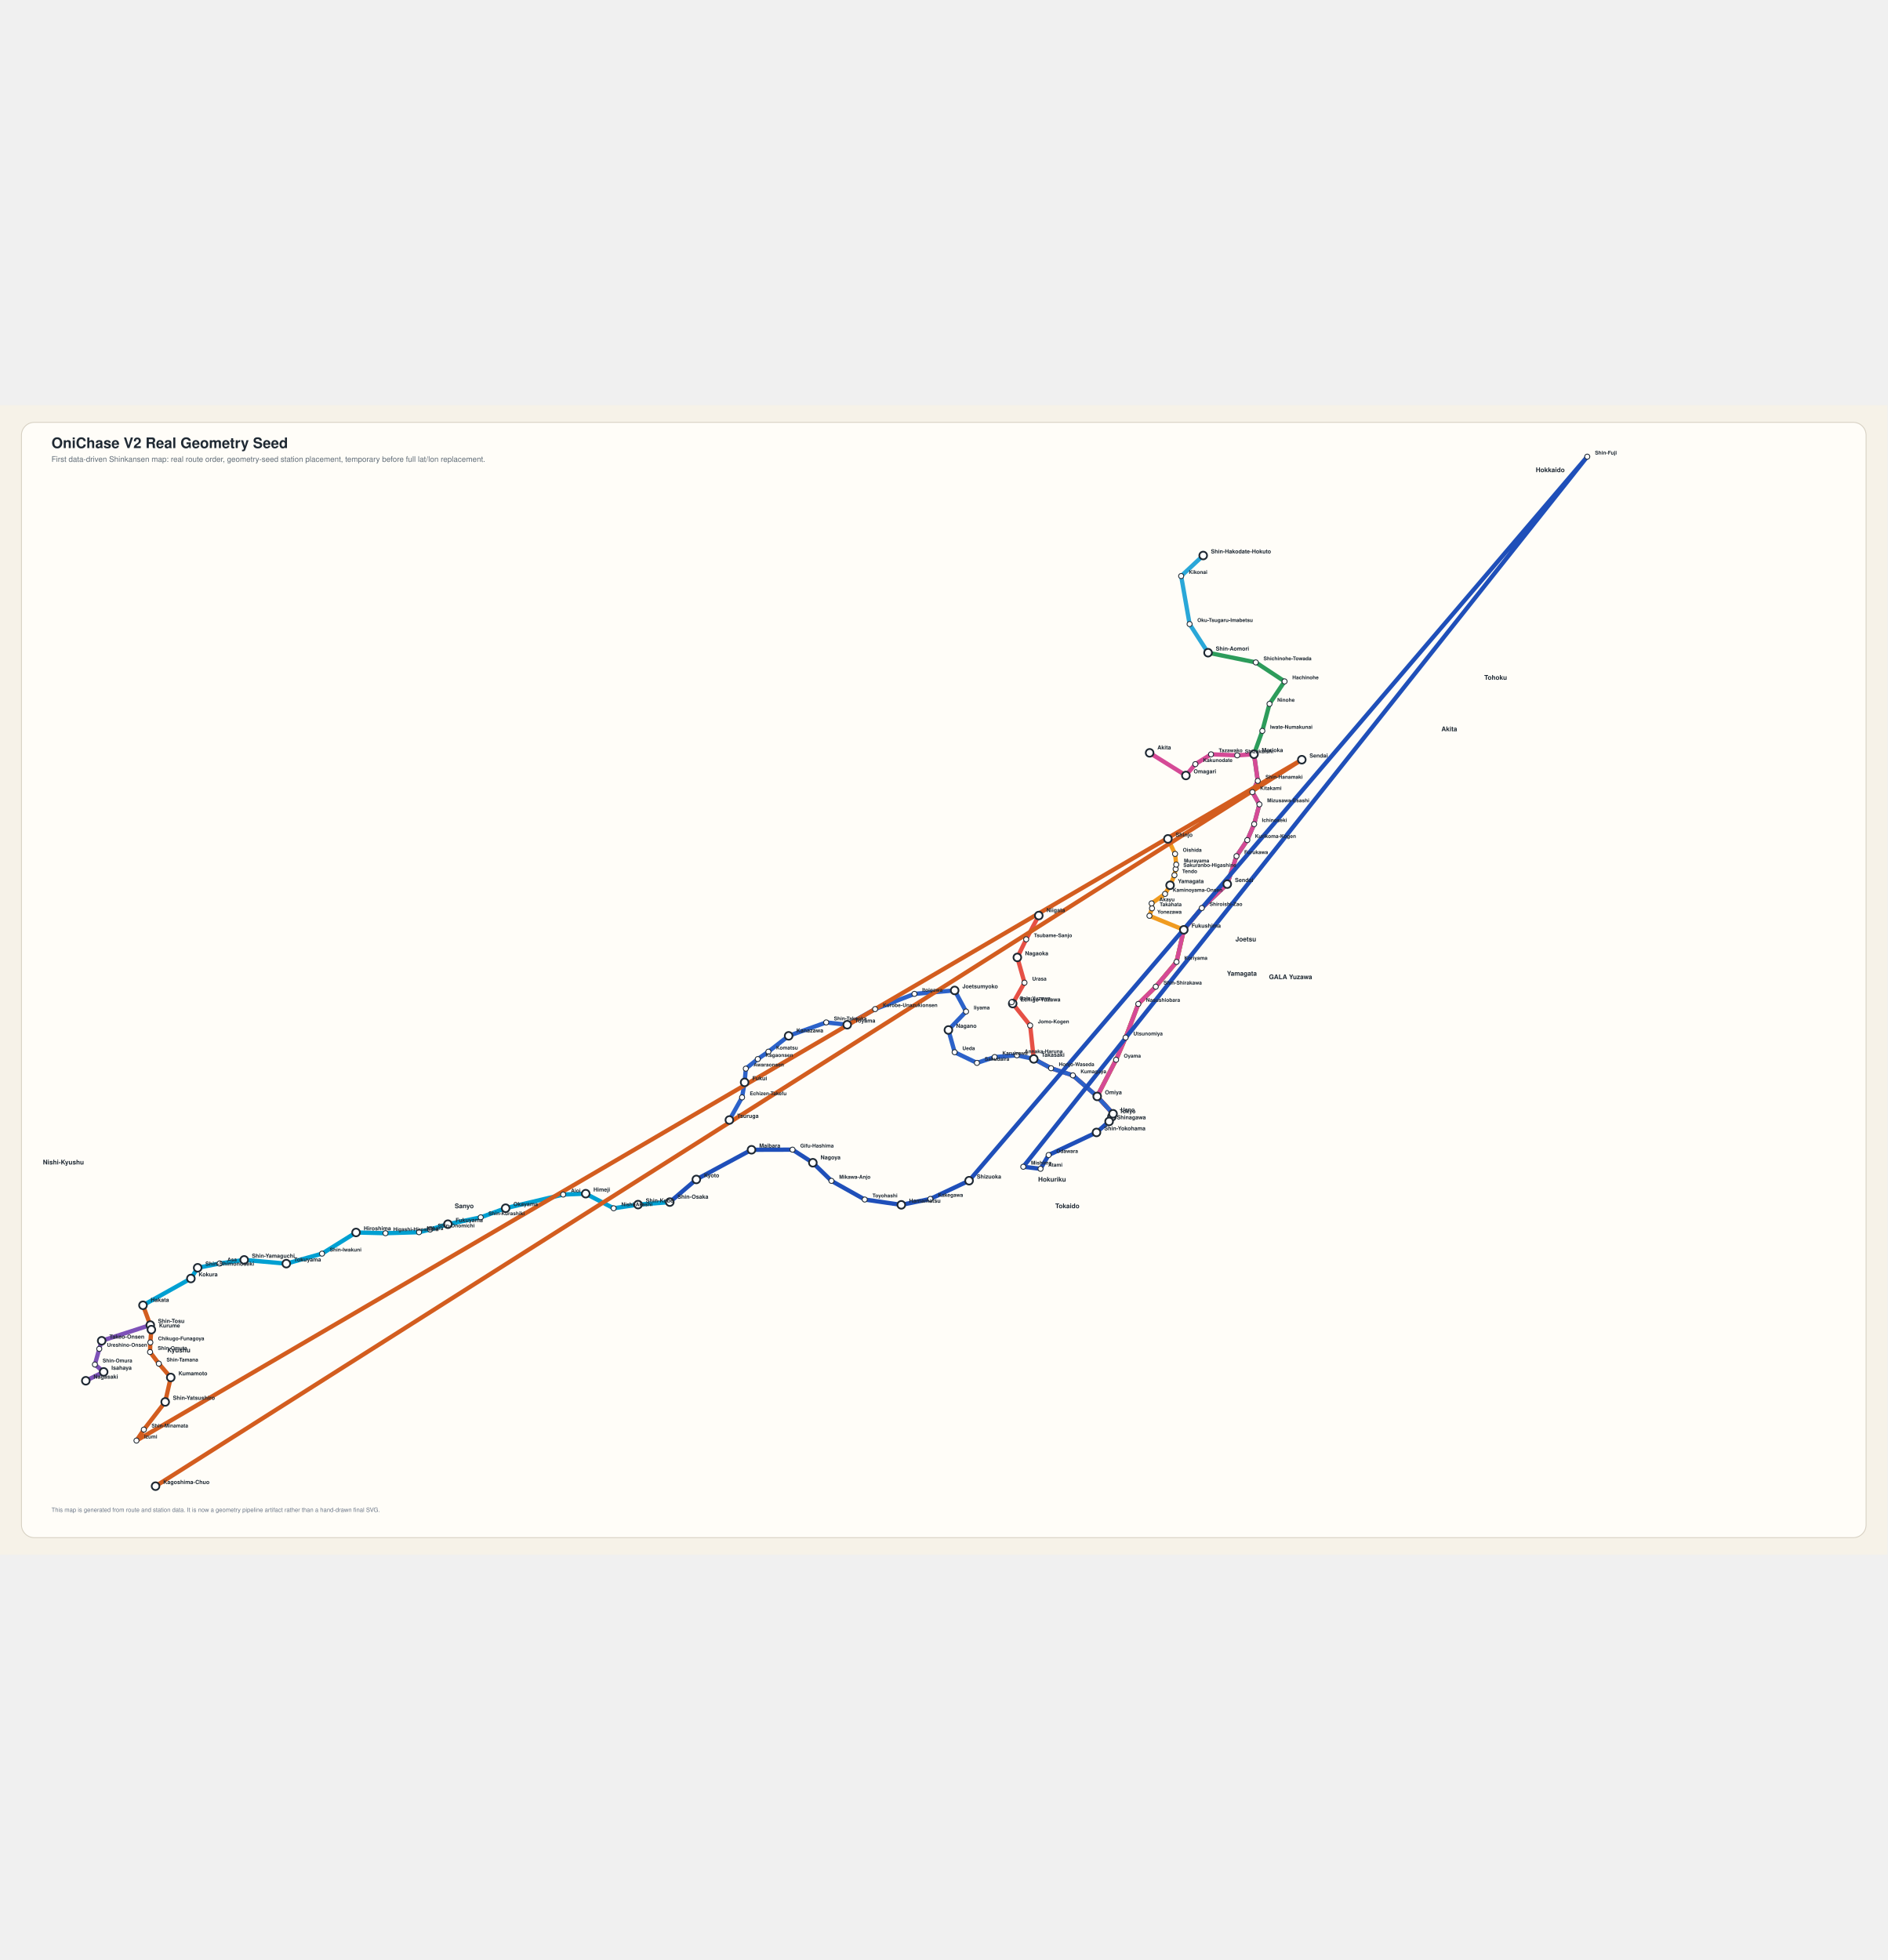
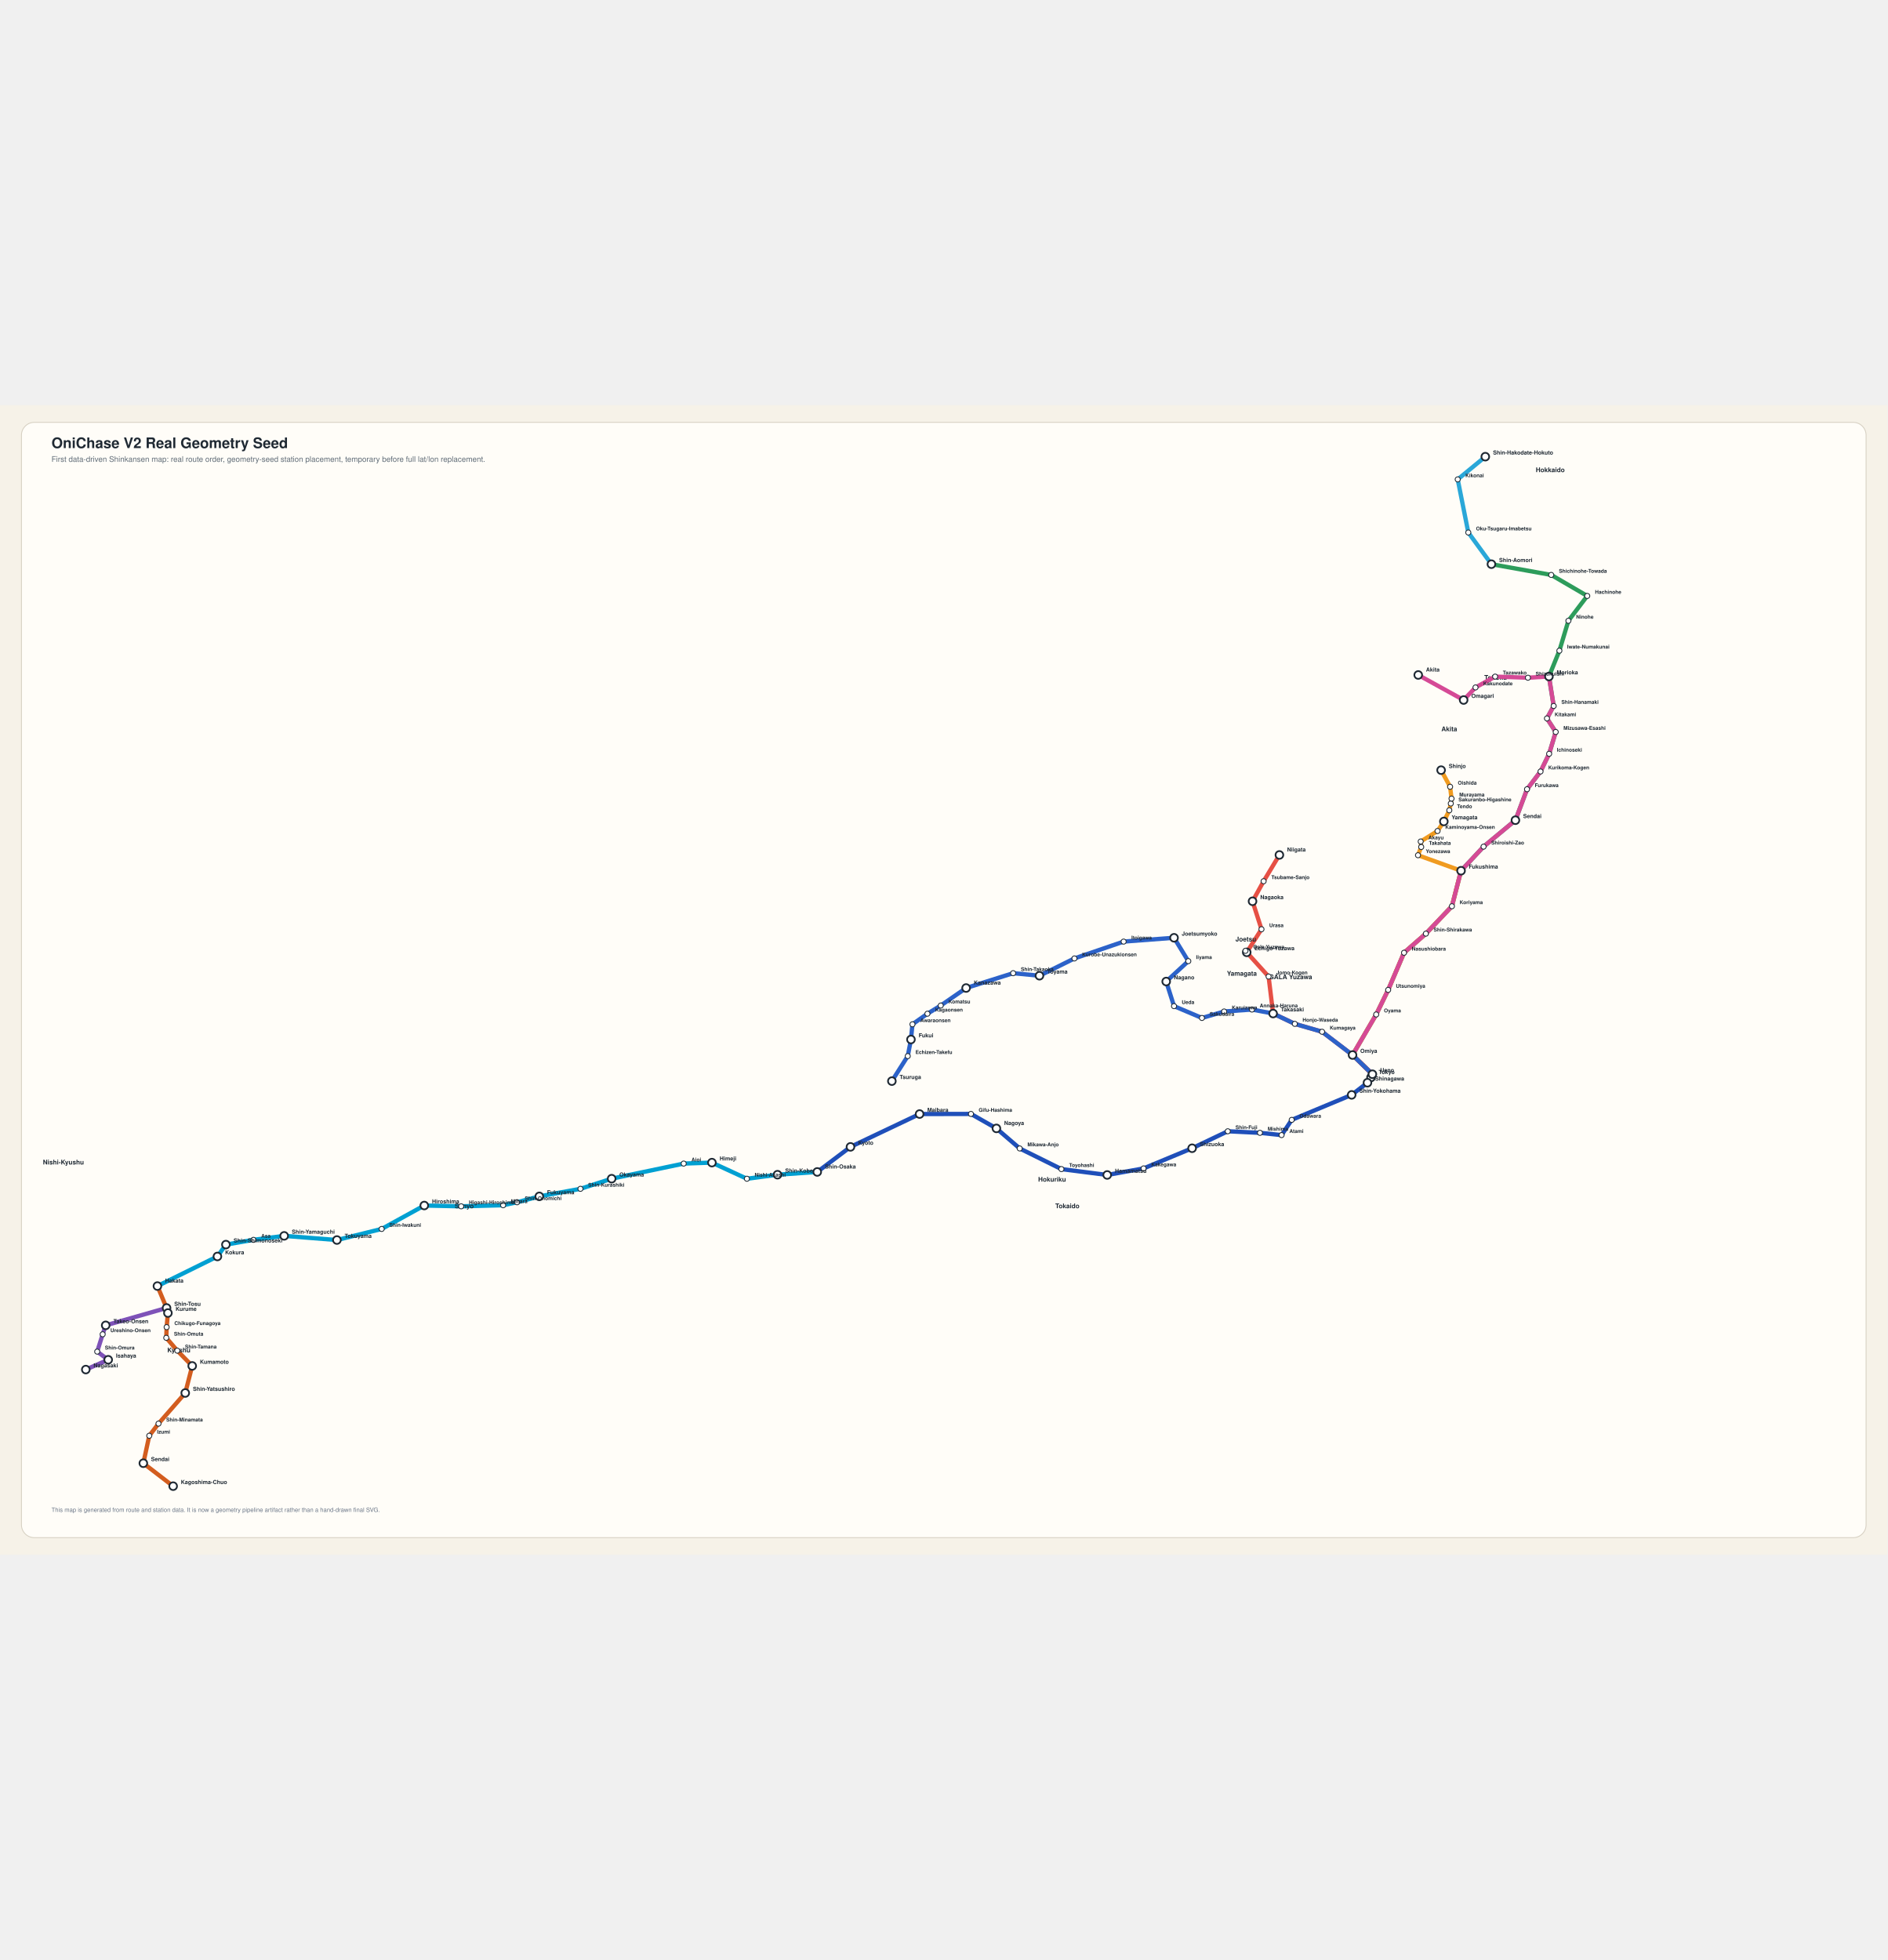
<svg xmlns="http://www.w3.org/2000/svg" width="2600" height="2700" viewBox="-1700 -120 4400 2680" role="img" aria-labelledby="title desc">
  <defs>
    <style>
.bg { fill: #f6f2e8; }
.panel { fill: #fffdf8; stroke: #d6d0c2; stroke-width: 2; }
.title { font: 700 34px Helvetica, Arial, sans-serif; fill: #1f2933; }
.subtitle { font: 500 18px Helvetica, Arial, sans-serif; fill: #5f6b76; }
.note { font: 500 14px Helvetica, Arial, sans-serif; fill: #697586; }
.route { fill: none; stroke-width: 10; stroke-linecap: round; stroke-linejoin: round; }
.station { fill: #ffffff; stroke: #1f2933; stroke-width: 2; }
.hub { fill: #ffffff; stroke: #1f2933; stroke-width: 4; }
.station-label { font: 600 12px Helvetica, Arial, sans-serif; fill: #1f2933; }
.hub-label { font: 700 13px Helvetica, Arial, sans-serif; fill: #1f2933; }
.line-label { font: 700 15px Helvetica, Arial, sans-serif; fill: #1f2933; }
</style>
  </defs>
  <rect class="bg" x="-1700" y="-120" width="4400" height="2680" />
  <rect class="panel" x="-1650" y="-80" width="4300" height="2600" rx="30" />
  <text class="title" x="-1580" y="-20">OniChase V2 Real Geometry Seed</text>
  <text class="subtitle" x="-1580" y="12">First data-driven Shinkansen map: real route order, geometry-seed station placement, temporary before full lat/lon replacement.</text>
  <text class="note" x="-1580" y="2460">This map is generated from route and station data. It is now a geometry pipeline artifact rather than a hand-drawn final SVG.</text>
-   <polyline class="route" stroke="#2d9c5b" points="891.96,1538.68 894.6,1531.87 857.63,1491.38 901.66,1405.98 923.93,1354.16 953.49,1275.82 994.16,1235.6 1042.59,1177.82 1059.59,1103.0 1101.5,1052.26 1160.81,996.51 1182.41,931.26 1207.53,893.85 1223.57,856.57 1235.79,810.58 1219.47,782.02 1231.99,755.82 1223.19,693.66 1242.61,639.3 1259.35,576.28 1294.46,523.9 1227.4,479.61 1116.09,456.99" />
+   <polyline class="route" stroke="#2d9c5b" points="1495.88,1447.21 1499.19,1439.68 1452.88,1394.88 1508.03,1300.41 1535.92,1243.09 1572.94,1156.43 1623.88,1111.93 1684.54,1048.02 1705.83,965.26 1758.32,909.12 1832.61,847.46 1859.66,775.27 1891.12,733.9 1911.21,692.65 1926.51,641.77 1906.08,610.18 1921.76,581.2 1910.73,512.44 1935.06,452.31 1956.02,382.6 2000.0,324.65 1916.01,275.66 1776.6,250.63" />
  <text class="line-label" x="1760" y="520">Tohoku</text>
-   <polyline class="route" stroke="#2aa7d8" points="1116.09,456.99 1073.06,390.23 1053.38,278.29 1104.75,230.42" />
+   <polyline class="route" stroke="#2aa7d8" points="1776.6,250.63 1722.71,176.79 1698.05,52.96 1762.39,0.0" />
  <text class="line-label" x="1880" y="36">Hokkaido</text>
-   <polyline class="route" stroke="#f09b20" points="891.96,1538.68 894.6,1531.87 857.63,1491.38 901.66,1405.98 923.93,1354.16 953.49,1275.82 994.16,1235.6 1042.59,1177.82 1059.59,1103.0 979.48,1070.35 985.42,1052.94 984.5,1041.42 1015.84,1019.32 1027.58,999.17 1037.74,975.67 1040.49,961.34 1041.88,951.04 1039.21,926.06 1022.46,891.03" />
+   <polyline class="route" stroke="#f09b20" points="1495.88,1447.21 1499.19,1439.68 1452.88,1394.88 1508.03,1300.41 1535.92,1243.09 1572.94,1156.43 1623.88,1111.93 1684.54,1048.02 1705.83,965.26 1605.49,929.13 1612.94,909.87 1611.78,897.14 1651.03,872.68 1665.74,850.4 1678.47,824.4 1681.91,808.55 1683.64,797.15 1680.3,769.52 1659.33,730.77" />
  <text class="line-label" x="1160" y="1210">Yamagata</text>
-   <polyline class="route" stroke="#d54a96" points="891.96,1538.68 894.6,1531.87 857.63,1491.38 901.66,1405.98 923.93,1354.16 953.49,1275.82 994.16,1235.6 1042.59,1177.82 1059.59,1103.0 1101.5,1052.26 1160.81,996.51 1182.41,931.26 1207.53,893.85 1223.57,856.57 1235.79,810.58 1219.47,782.02 1231.99,755.82 1223.19,693.66 1184.07,696.25 1123.02,693.91 1086.49,716.75 1064.41,743.23 979.89,690.47" />
+   <polyline class="route" stroke="#d54a96" points="1495.88,1447.21 1499.19,1439.68 1452.88,1394.88 1508.03,1300.41 1535.92,1243.09 1572.94,1156.43 1623.88,1111.93 1684.54,1048.02 1705.83,965.26 1758.32,909.12 1832.61,847.46 1859.66,775.27 1891.12,733.9 1911.21,692.65 1926.51,641.77 1906.08,610.18 1921.76,581.2 1910.73,512.44 1861.74,515.3 1785.27,512.72 1739.52,537.98 1711.86,567.28 1606.01,508.91" />
  <text class="line-label" x="1660" y="640">Akita</text>
-   <polyline class="route" stroke="#e65045" points="891.96,1538.68 894.6,1531.87 857.63,1491.38 800.95,1442.36 750.19,1425.72 709.79,1403.98 701.39,1326.0 660.7,1275.01 688.15,1226.31 671.5,1167.39 692.13,1125.14 721.52,1069.76" />
+   <polyline class="route" stroke="#e65045" points="1495.88,1447.21 1499.19,1439.68 1452.88,1394.88 1381.89,1340.66 1318.31,1322.24 1267.71,1298.2 1257.2,1211.94 1206.23,1155.53 1240.61,1101.66 1219.76,1036.49 1245.59,989.74 1282.4,928.48" />
  <text class="line-label" x="1180" y="1130">Joetsu</text>
-   <polyline class="route" stroke="#9aa7b5" stroke-dasharray="8 8" points="660.7,1275.01 658.35,1271.84" />
+   <polyline class="route" stroke="#9aa7b5" stroke-dasharray="8 8" points="1206.23,1155.53 1203.29,1152.03" />
  <text class="line-label" x="1258" y="1218">GALA Yuzawa</text>
-   <polyline class="route" stroke="#2c62c9" points="891.96,1538.68 894.6,1531.87 857.63,1491.38 800.95,1442.36 750.19,1425.72 709.79,1403.98 670.45,1395.54 618.61,1399.64 577.35,1413.29 525.37,1388.35 510.82,1336.49 551.97,1293.54 525.42,1244.32 431.6,1252.35 339.98,1287.85 274.94,1324.29 225.97,1318.9 138.4,1350.2 91.22,1387.1 66.42,1404.33 38.57,1426.62 35.77,1458.67 29.82,1493.64 0.24,1546.38" />
+   <polyline class="route" stroke="#2c62c9" points="1495.88,1447.21 1499.19,1439.68 1452.88,1394.88 1381.89,1340.66 1318.31,1322.24 1267.71,1298.2 1218.44,1288.86 1153.52,1293.4 1101.84,1308.5 1036.73,1280.91 1018.51,1223.54 1070.04,1176.03 1036.79,1121.58 919.29,1130.46 804.54,1169.74 723.07,1210.04 661.73,1204.08 552.07,1238.7 492.97,1279.53 461.91,1298.59 427.02,1323.24 423.52,1358.7 416.07,1397.39 379.02,1455.73" />
  <text class="line-label" x="720" y="1690">Hokuriku</text>
-   <polyline class="route" stroke="#1f4fb9" points="891.96,1538.68 885.41,1549.75 856.01,1575.38 744.45,1628.05 725.58,1660.14 685.33,1655.37 2000.0,0.0 559.03,1687.87 468.73,1730.37 401.02,1744.16 315.79,1731.78 238.16,1688.28 194.83,1646.03 147.44,1615.52 51.84,1615.77 -76.8,1684.97 -138.64,1737.79" />
+   <polyline class="route" stroke="#1f4fb9" points="1495.88,1447.21 1487.67,1459.45 1450.85,1487.8 1311.13,1546.07 1287.49,1581.56 1237.07,1576.29 1162.07,1572.63 1078.9,1612.24 965.79,1659.25 880.98,1674.5 774.24,1660.82 677.01,1612.7 622.74,1565.96 563.38,1532.21 443.64,1532.48 282.53,1609.03 205.07,1667.47" />
  <text class="line-label" x="760" y="1752">Tokaido</text>
-   <polyline class="route" stroke="#00a0d2" points="-138.64,1737.79 -212.62,1743.62 -269.56,1752.14 -334.67,1718.14 -387.2,1720.16 -521.3,1752.0 -579.35,1773.33 -655.95,1789.26 -697.3,1801.71 -723.23,1807.93 -801.36,1810.27 -870.04,1808.57 -949.3,1857.92 -1032.62,1881.27 -1130.82,1872.51 -1188.01,1880.89 -1239.23,1890.92 -1255.02,1915.91 -1366.7,1978.29" />
+   <polyline class="route" stroke="#00a0d2" points="205.07,1667.47 112.42,1673.91 41.1,1683.33 -40.45,1645.72 -106.24,1647.95 -274.2,1683.18 -346.91,1706.77 -442.84,1724.4 -494.64,1738.16 -527.11,1745.05 -624.97,1747.63 -710.99,1745.75 -810.26,1800.35 -914.62,1826.18 -1037.61,1816.48 -1109.24,1825.76 -1173.39,1836.85 -1193.17,1864.5 -1333.04,1933.5" />
  <text class="line-label" x="-640" y="1752">Sanyo</text>
-   <polyline class="route" stroke="#d35d1f" points="-1366.7,1978.29 -1349.66,2024.47 -1347.17,2035.09 -1349.54,2064.88 -1350.23,2087.33 -1329.73,2114.39 -1301.95,2146.61 -1314.9,2203.64 -1364.7,2268.19 -1381.88,2293.74 1334.59,706.44 -1337.41,2400.0" />
+   <polyline class="route" stroke="#d35d1f" points="-1333.04,1933.5 -1311.7,1984.59 -1308.58,1996.33 -1311.55,2029.29 -1312.42,2054.12 -1286.74,2084.06 -1251.95,2119.7 -1268.17,2182.79 -1330.53,2254.19 -1352.05,2282.45 -1365.88,2346.52 -1296.36,2400.0" />
  <text class="line-label" x="-1310" y="2088">Kyushu</text>
-   <polyline class="route" stroke="#7e52b8" points="-1349.66,2024.47 -1462.96,2061.07 -1468.6,2079.91 -1478.76,2116.43 -1458.3,2133.62 -1500.0,2154.28" />
+   <polyline class="route" stroke="#7e52b8" points="-1311.7,1984.59 -1453.61,2025.08 -1460.67,2045.91 -1473.4,2086.32 -1447.77,2105.33 -1500.0,2128.18" />
  <text class="line-label" x="-1600" y="1650">Nishi-Kyushu</text>
-   <circle class="hub" cx="891.96" cy="1538.68" r="9" />
-   <text class="hub-label" x="909.96" y="1530.68">Tokyo</text>
-   <circle class="hub" cx="894.6" cy="1531.87" r="9" />
-   <text class="hub-label" x="912.6" y="1526.87">Ueno</text>
-   <circle class="hub" cx="857.63" cy="1491.38" r="9" />
-   <text class="hub-label" x="875.63" y="1486.38">Omiya</text>
-   <circle class="station" cx="800.95" cy="1442.36" r="6" />
-   <text class="station-label" x="818.95" y="1437.36">Kumagaya</text>
-   <circle class="station" cx="750.19" cy="1425.72" r="6" />
-   <text class="station-label" x="768.19" y="1420.72">Honjo-Waseda</text>
-   <circle class="hub" cx="709.79" cy="1403.98" r="9" />
-   <text class="hub-label" x="727.79" y="1398.98">Takasaki</text>
-   <circle class="station" cx="901.66" cy="1405.98" r="6" />
-   <text class="station-label" x="919.66" y="1400.98">Oyama</text>
-   <circle class="station" cx="923.93" cy="1354.16" r="6" />
-   <text class="station-label" x="941.93" y="1349.16">Utsunomiya</text>
-   <circle class="station" cx="953.49" cy="1275.82" r="6" />
-   <text class="station-label" x="971.49" y="1270.82">Nasushiobara</text>
-   <circle class="station" cx="994.16" cy="1235.6" r="6" />
-   <text class="station-label" x="1012.16" y="1230.6">Shin-Shirakawa</text>
-   <circle class="station" cx="1042.59" cy="1177.82" r="6" />
-   <text class="station-label" x="1060.59" y="1172.82">Koriyama</text>
-   <circle class="hub" cx="1059.59" cy="1103.0" r="9" />
-   <text class="hub-label" x="1077.59" y="1098.0">Fukushima</text>
-   <circle class="station" cx="1101.5" cy="1052.26" r="6" />
-   <text class="station-label" x="1119.5" y="1047.26">Shiroishi-Zao</text>
-   <circle class="hub" cx="1160.81" cy="996.51" r="9" />
-   <text class="hub-label" x="1178.81" y="991.51">Sendai</text>
-   <circle class="station" cx="1182.41" cy="931.26" r="6" />
-   <text class="station-label" x="1200.41" y="926.26">Furukawa</text>
-   <circle class="station" cx="1207.53" cy="893.85" r="6" />
-   <text class="station-label" x="1225.53" y="888.85">Kurikoma-Kogen</text>
-   <circle class="station" cx="1223.57" cy="856.57" r="6" />
-   <text class="station-label" x="1241.57" y="851.57">Ichinoseki</text>
-   <circle class="station" cx="1235.79" cy="810.58" r="6" />
-   <text class="station-label" x="1253.79" y="805.58">Mizusawa-Esashi</text>
-   <circle class="station" cx="1219.47" cy="782.02" r="6" />
-   <text class="station-label" x="1237.47" y="777.02">Kitakami</text>
-   <circle class="station" cx="1231.99" cy="755.82" r="6" />
-   <text class="station-label" x="1249.99" y="750.82">Shin-Hanamaki</text>
-   <circle class="hub" cx="1223.19" cy="693.66" r="9" />
-   <text class="hub-label" x="1241.19" y="688.66">Morioka</text>
-   <circle class="station" cx="1242.61" cy="639.3" r="6" />
-   <text class="station-label" x="1260.61" y="634.3">Iwate-Numakunai</text>
-   <circle class="station" cx="1259.35" cy="576.28" r="6" />
-   <text class="station-label" x="1277.35" y="571.28">Ninohe</text>
-   <circle class="station" cx="1294.46" cy="523.9" r="6" />
-   <text class="station-label" x="1312.46" y="518.9">Hachinohe</text>
-   <circle class="station" cx="1227.4" cy="479.61" r="6" />
-   <text class="station-label" x="1245.4" y="474.61">Shichinohe-Towada</text>
-   <circle class="hub" cx="1116.09" cy="456.99" r="9" />
-   <text class="hub-label" x="1134.09" y="451.99">Shin-Aomori</text>
-   <circle class="station" cx="1073.06" cy="390.23" r="6" />
-   <text class="station-label" x="1091.06" y="385.23">Oku-Tsugaru-Imabetsu</text>
-   <circle class="station" cx="1053.38" cy="278.29" r="6" />
-   <text class="station-label" x="1071.38" y="273.29">Kikonai</text>
-   <circle class="hub" cx="1104.75" cy="230.42" r="9" />
-   <text class="hub-label" x="1122.75" y="225.42">Shin-Hakodate-Hokuto</text>
-   <circle class="station" cx="979.48" cy="1070.35" r="6" />
-   <text class="station-label" x="997.48" y="1065.35">Yonezawa</text>
-   <circle class="station" cx="985.42" cy="1052.94" r="6" />
-   <text class="station-label" x="1003.42" y="1047.94">Takahata</text>
-   <circle class="station" cx="984.5" cy="1041.42" r="6" />
-   <text class="station-label" x="1002.5" y="1036.42">Akayu</text>
-   <circle class="station" cx="1015.84" cy="1019.32" r="6" />
-   <text class="station-label" x="1033.84" y="1014.32">Kaminoyama-Onsen</text>
-   <circle class="hub" cx="1027.58" cy="999.17" r="9" />
-   <text class="hub-label" x="1045.58" y="994.17">Yamagata</text>
-   <circle class="station" cx="1037.74" cy="975.67" r="6" />
-   <text class="station-label" x="1055.74" y="970.67">Tendo</text>
-   <circle class="station" cx="1040.49" cy="961.34" r="6" />
-   <text class="station-label" x="1058.49" y="956.34">Sakuranbo-Higashine</text>
-   <circle class="station" cx="1041.88" cy="951.04" r="6" />
-   <text class="station-label" x="1059.88" y="946.04">Murayama</text>
-   <circle class="station" cx="1039.21" cy="926.06" r="6" />
-   <text class="station-label" x="1057.21" y="921.06">Oishida</text>
-   <circle class="hub" cx="1022.46" cy="891.03" r="9" />
-   <text class="hub-label" x="1040.46" y="886.03">Shinjo</text>
-   <circle class="station" cx="1184.07" cy="696.25" r="6" />
-   <text class="station-label" x="1202.07" y="691.25">Shizukuishi</text>
-   <circle class="station" cx="1123.02" cy="693.91" r="6" />
-   <text class="station-label" x="1141.02" y="688.91">Tazawako</text>
-   <circle class="station" cx="1086.49" cy="716.75" r="6" />
-   <text class="station-label" x="1104.49" y="711.75">Kakunodate</text>
-   <circle class="hub" cx="1064.41" cy="743.23" r="9" />
-   <text class="hub-label" x="1082.41" y="738.23">Omagari</text>
-   <circle class="hub" cx="979.89" cy="690.47" r="9" />
-   <text class="hub-label" x="997.89" y="682.47">Akita</text>
-   <circle class="station" cx="701.39" cy="1326.0" r="6" />
-   <text class="station-label" x="719.39" y="1321.0">Jomo-Kogen</text>
-   <circle class="hub" cx="660.7" cy="1275.01" r="9" />
-   <text class="hub-label" x="678.7" y="1270.01">Echigo-Yuzawa</text>
-   <circle class="station" cx="658.35" cy="1271.84" r="6" />
-   <text class="station-label" x="676.35" y="1266.84">Gala Yuzawa</text>
-   <circle class="station" cx="688.15" cy="1226.31" r="6" />
-   <text class="station-label" x="706.15" y="1221.31">Urasa</text>
-   <circle class="hub" cx="671.5" cy="1167.39" r="9" />
-   <text class="hub-label" x="689.5" y="1162.39">Nagaoka</text>
-   <circle class="station" cx="692.13" cy="1125.14" r="6" />
-   <text class="station-label" x="710.13" y="1120.14">Tsubame-Sanjo</text>
-   <circle class="hub" cx="721.52" cy="1069.76" r="9" />
-   <text class="hub-label" x="739.52" y="1061.76">Niigata</text>
-   <circle class="station" cx="670.45" cy="1395.54" r="6" />
-   <text class="station-label" x="688.45" y="1390.54">Annaka-Haruna</text>
-   <circle class="station" cx="618.61" cy="1399.64" r="6" />
-   <text class="station-label" x="636.61" y="1394.64">Karuizawa</text>
-   <circle class="station" cx="577.35" cy="1413.29" r="6" />
-   <text class="station-label" x="595.35" y="1408.29">Sakudaira</text>
-   <circle class="station" cx="525.37" cy="1388.35" r="6" />
-   <text class="station-label" x="543.37" y="1383.35">Ueda</text>
-   <circle class="hub" cx="510.82" cy="1336.49" r="9" />
-   <text class="hub-label" x="528.82" y="1331.49">Nagano</text>
-   <circle class="station" cx="551.97" cy="1293.54" r="6" />
-   <text class="station-label" x="569.97" y="1288.54">Iiyama</text>
-   <circle class="hub" cx="525.42" cy="1244.32" r="9" />
-   <text class="hub-label" x="543.42" y="1239.32">Joetsumyoko</text>
-   <circle class="station" cx="431.6" cy="1252.35" r="6" />
-   <text class="station-label" x="449.6" y="1247.35">Itoigawa</text>
-   <circle class="station" cx="339.98" cy="1287.85" r="6" />
-   <text class="station-label" x="357.98" y="1282.85">Kurobe-Unazukionsen</text>
-   <circle class="hub" cx="274.94" cy="1324.29" r="9" />
-   <text class="hub-label" x="292.94" y="1319.29">Toyama</text>
-   <circle class="station" cx="225.97" cy="1318.9" r="6" />
-   <text class="station-label" x="243.97" y="1313.9">Shin-Takaoka</text>
-   <circle class="hub" cx="138.4" cy="1350.2" r="9" />
-   <text class="hub-label" x="156.4" y="1342.2">Kanazawa</text>
-   <circle class="station" cx="91.22" cy="1387.1" r="6" />
-   <text class="station-label" x="109.22" y="1382.1">Komatsu</text>
-   <circle class="station" cx="66.42" cy="1404.33" r="6" />
-   <text class="station-label" x="84.42" y="1399.33">Kagaonsen</text>
-   <circle class="station" cx="38.57" cy="1426.62" r="6" />
-   <text class="station-label" x="56.57" y="1421.62">Awaraonsen</text>
-   <circle class="hub" cx="35.77" cy="1458.67" r="9" />
-   <text class="hub-label" x="53.77" y="1453.67">Fukui</text>
-   <circle class="station" cx="29.82" cy="1493.64" r="6" />
-   <text class="station-label" x="47.82" y="1488.64">Echizen-Takefu</text>
-   <circle class="hub" cx="0.24" cy="1546.38" r="9" />
-   <text class="hub-label" x="18.24" y="1541.38">Tsuruga</text>
-   <circle class="hub" cx="885.41" cy="1549.75" r="9" />
-   <text class="hub-label" x="903.41" y="1544.75">Shinagawa</text>
-   <circle class="hub" cx="856.01" cy="1575.38" r="9" />
-   <text class="hub-label" x="874.01" y="1570.38">Shin-Yokohama</text>
-   <circle class="station" cx="744.45" cy="1628.05" r="6" />
-   <text class="station-label" x="762.45" y="1623.05">Odawara</text>
-   <circle class="station" cx="725.58" cy="1660.14" r="6" />
-   <text class="station-label" x="743.58" y="1655.14">Atami</text>
-   <circle class="station" cx="685.33" cy="1655.37" r="6" />
-   <text class="station-label" x="703.33" y="1650.37">Mishima</text>
-   <circle class="station" cx="2000.0" cy="0.0" r="6" />
-   <text class="station-label" x="2018.0" y="-5.0">Shin-Fuji</text>
-   <circle class="hub" cx="559.03" cy="1687.87" r="9" />
-   <text class="hub-label" x="577.03" y="1682.87">Shizuoka</text>
-   <circle class="station" cx="468.73" cy="1730.37" r="6" />
-   <text class="station-label" x="486.73" y="1725.37">Kakegawa</text>
-   <circle class="hub" cx="401.02" cy="1744.16" r="9" />
-   <text class="hub-label" x="419.02" y="1739.16">Hamamatsu</text>
-   <circle class="station" cx="315.79" cy="1731.78" r="6" />
-   <text class="station-label" x="333.79" y="1726.78">Toyohashi</text>
-   <circle class="station" cx="238.16" cy="1688.28" r="6" />
-   <text class="station-label" x="256.16" y="1683.28">Mikawa-Anjo</text>
-   <circle class="hub" cx="194.83" cy="1646.03" r="9" />
-   <text class="hub-label" x="212.83" y="1638.03">Nagoya</text>
-   <circle class="station" cx="147.44" cy="1615.52" r="6" />
-   <text class="station-label" x="165.44" y="1610.52">Gifu-Hashima</text>
-   <circle class="hub" cx="51.84" cy="1615.77" r="9" />
-   <text class="hub-label" x="69.84" y="1610.77">Maibara</text>
-   <circle class="hub" cx="-76.8" cy="1684.97" r="9" />
-   <text class="hub-label" x="-58.8" y="1679.97">Kyoto</text>
-   <circle class="hub" cx="-138.64" cy="1737.79" r="9" />
-   <text class="hub-label" x="-120.64" y="1729.79">Shin-Osaka</text>
-   <circle class="hub" cx="-212.62" cy="1743.62" r="9" />
-   <text class="hub-label" x="-194.62" y="1738.62">Shin-Kobe</text>
-   <circle class="station" cx="-269.56" cy="1752.14" r="6" />
-   <text class="station-label" x="-251.56" y="1747.14">Nishi-Akashi</text>
-   <circle class="hub" cx="-334.67" cy="1718.14" r="9" />
-   <text class="hub-label" x="-316.67" y="1713.14">Himeji</text>
-   <circle class="station" cx="-387.2" cy="1720.16" r="6" />
-   <text class="station-label" x="-369.2" y="1715.16">Aioi</text>
-   <circle class="hub" cx="-521.3" cy="1752.0" r="9" />
-   <text class="hub-label" x="-503.3" y="1747.0">Okayama</text>
-   <circle class="station" cx="-579.35" cy="1773.33" r="6" />
-   <text class="station-label" x="-561.35" y="1768.33">Shin-Kurashiki</text>
-   <circle class="hub" cx="-655.95" cy="1789.26" r="9" />
-   <text class="hub-label" x="-637.95" y="1784.26">Fukuyama</text>
-   <circle class="station" cx="-697.3" cy="1801.71" r="6" />
-   <text class="station-label" x="-679.3" y="1796.71">Shin-Onomichi</text>
-   <circle class="station" cx="-723.23" cy="1807.93" r="6" />
-   <text class="station-label" x="-705.23" y="1802.93">Mihara</text>
-   <circle class="station" cx="-801.36" cy="1810.27" r="6" />
-   <text class="station-label" x="-783.36" y="1805.27">Higashi-Hiroshima</text>
-   <circle class="hub" cx="-870.04" cy="1808.57" r="9" />
-   <text class="hub-label" x="-852.04" y="1803.57">Hiroshima</text>
-   <circle class="station" cx="-949.3" cy="1857.92" r="6" />
-   <text class="station-label" x="-931.3" y="1852.92">Shin-Iwakuni</text>
-   <circle class="hub" cx="-1032.62" cy="1881.27" r="9" />
-   <text class="hub-label" x="-1014.62" y="1876.27">Tokuyama</text>
-   <circle class="hub" cx="-1130.82" cy="1872.51" r="9" />
-   <text class="hub-label" x="-1112.82" y="1867.51">Shin-Yamaguchi</text>
-   <circle class="station" cx="-1188.01" cy="1880.89" r="6" />
-   <text class="station-label" x="-1170.01" y="1875.89">Asa</text>
-   <circle class="hub" cx="-1239.23" cy="1890.92" r="9" />
-   <text class="hub-label" x="-1221.23" y="1885.92">Shin-Shimonoseki</text>
-   <circle class="hub" cx="-1255.02" cy="1915.91" r="9" />
-   <text class="hub-label" x="-1237.02" y="1910.91">Kokura</text>
-   <circle class="hub" cx="-1366.7" cy="1978.29" r="9" />
-   <text class="hub-label" x="-1348.7" y="1970.29">Hakata</text>
-   <circle class="hub" cx="-1349.66" cy="2024.47" r="9" />
-   <text class="hub-label" x="-1331.66" y="2019.47">Shin-Tosu</text>
-   <circle class="hub" cx="-1347.17" cy="2035.09" r="9" />
-   <text class="hub-label" x="-1329.17" y="2030.09">Kurume</text>
-   <circle class="station" cx="-1349.54" cy="2064.88" r="6" />
-   <text class="station-label" x="-1331.54" y="2059.88">Chikugo-Funagoya</text>
-   <circle class="station" cx="-1350.23" cy="2087.33" r="6" />
-   <text class="station-label" x="-1332.23" y="2082.33">Shin-Omuta</text>
-   <circle class="station" cx="-1329.73" cy="2114.39" r="6" />
-   <text class="station-label" x="-1311.73" y="2109.39">Shin-Tamana</text>
-   <circle class="hub" cx="-1301.95" cy="2146.61" r="9" />
-   <text class="hub-label" x="-1283.95" y="2141.61">Kumamoto</text>
-   <circle class="hub" cx="-1314.9" cy="2203.64" r="9" />
-   <text class="hub-label" x="-1296.9" y="2198.64">Shin-Yatsushiro</text>
-   <circle class="station" cx="-1364.7" cy="2268.19" r="6" />
-   <text class="station-label" x="-1346.7" y="2263.19">Shin-Minamata</text>
-   <circle class="station" cx="-1381.88" cy="2293.74" r="6" />
-   <text class="station-label" x="-1363.88" y="2288.74">Izumi</text>
-   <circle class="hub" cx="1334.59" cy="706.44" r="9" />
-   <text class="hub-label" x="1352.59" y="701.44">Sendai</text>
-   <circle class="hub" cx="-1337.41" cy="2400.0" r="9" />
-   <text class="hub-label" x="-1319.41" y="2395.0">Kagoshima-Chuo</text>
-   <circle class="hub" cx="-1462.96" cy="2061.07" r="9" />
-   <text class="hub-label" x="-1444.96" y="2056.07">Takeo-Onsen</text>
-   <circle class="station" cx="-1468.6" cy="2079.91" r="6" />
-   <text class="station-label" x="-1450.6" y="2074.91">Ureshino-Onsen</text>
-   <circle class="station" cx="-1478.76" cy="2116.43" r="6" />
-   <text class="station-label" x="-1460.76" y="2111.43">Shin-Omura</text>
-   <circle class="hub" cx="-1458.3" cy="2133.62" r="9" />
-   <text class="hub-label" x="-1440.3" y="2128.62">Isahaya</text>
-   <circle class="hub" cx="-1500.0" cy="2154.28" r="9" />
-   <text class="hub-label" x="-1482.0" y="2149.28">Nagasaki</text>
+   <circle class="hub" cx="1495.88" cy="1447.21" r="9" />
+   <text class="hub-label" x="1513.88" y="1439.21">Tokyo</text>
+   <circle class="hub" cx="1499.19" cy="1439.68" r="9" />
+   <text class="hub-label" x="1517.19" y="1434.68">Ueno</text>
+   <circle class="hub" cx="1452.88" cy="1394.88" r="9" />
+   <text class="hub-label" x="1470.88" y="1389.88">Omiya</text>
+   <circle class="station" cx="1381.89" cy="1340.66" r="6" />
+   <text class="station-label" x="1399.89" y="1335.66">Kumagaya</text>
+   <circle class="station" cx="1318.31" cy="1322.24" r="6" />
+   <text class="station-label" x="1336.31" y="1317.24">Honjo-Waseda</text>
+   <circle class="hub" cx="1267.71" cy="1298.2" r="9" />
+   <text class="hub-label" x="1285.71" y="1293.2">Takasaki</text>
+   <circle class="station" cx="1508.03" cy="1300.41" r="6" />
+   <text class="station-label" x="1526.03" y="1295.41">Oyama</text>
+   <circle class="station" cx="1535.92" cy="1243.09" r="6" />
+   <text class="station-label" x="1553.92" y="1238.09">Utsunomiya</text>
+   <circle class="station" cx="1572.94" cy="1156.43" r="6" />
+   <text class="station-label" x="1590.94" y="1151.43">Nasushiobara</text>
+   <circle class="station" cx="1623.88" cy="1111.93" r="6" />
+   <text class="station-label" x="1641.88" y="1106.93">Shin-Shirakawa</text>
+   <circle class="station" cx="1684.54" cy="1048.02" r="6" />
+   <text class="station-label" x="1702.54" y="1043.02">Koriyama</text>
+   <circle class="hub" cx="1705.83" cy="965.26" r="9" />
+   <text class="hub-label" x="1723.83" y="960.26">Fukushima</text>
+   <circle class="station" cx="1758.32" cy="909.12" r="6" />
+   <text class="station-label" x="1776.32" y="904.12">Shiroishi-Zao</text>
+   <circle class="hub" cx="1832.61" cy="847.46" r="9" />
+   <text class="hub-label" x="1850.61" y="842.46">Sendai</text>
+   <circle class="station" cx="1859.66" cy="775.27" r="6" />
+   <text class="station-label" x="1877.66" y="770.27">Furukawa</text>
+   <circle class="station" cx="1891.12" cy="733.9" r="6" />
+   <text class="station-label" x="1909.12" y="728.9">Kurikoma-Kogen</text>
+   <circle class="station" cx="1911.21" cy="692.65" r="6" />
+   <text class="station-label" x="1929.21" y="687.65">Ichinoseki</text>
+   <circle class="station" cx="1926.51" cy="641.77" r="6" />
+   <text class="station-label" x="1944.51" y="636.77">Mizusawa-Esashi</text>
+   <circle class="station" cx="1906.08" cy="610.18" r="6" />
+   <text class="station-label" x="1924.08" y="605.18">Kitakami</text>
+   <circle class="station" cx="1921.76" cy="581.2" r="6" />
+   <text class="station-label" x="1939.76" y="576.2">Shin-Hanamaki</text>
+   <circle class="hub" cx="1910.73" cy="512.44" r="9" />
+   <text class="hub-label" x="1928.73" y="507.44">Morioka</text>
+   <circle class="station" cx="1935.06" cy="452.31" r="6" />
+   <text class="station-label" x="1953.06" y="447.31">Iwate-Numakunai</text>
+   <circle class="station" cx="1956.02" cy="382.6" r="6" />
+   <text class="station-label" x="1974.02" y="377.6">Ninohe</text>
+   <circle class="station" cx="2000.0" cy="324.65" r="6" />
+   <text class="station-label" x="2018.0" y="319.65">Hachinohe</text>
+   <circle class="station" cx="1916.01" cy="275.66" r="6" />
+   <text class="station-label" x="1934.01" y="270.66">Shichinohe-Towada</text>
+   <circle class="hub" cx="1776.6" cy="250.63" r="9" />
+   <text class="hub-label" x="1794.6" y="245.63">Shin-Aomori</text>
+   <circle class="station" cx="1722.71" cy="176.79" r="6" />
+   <text class="station-label" x="1740.71" y="171.79">Oku-Tsugaru-Imabetsu</text>
+   <circle class="station" cx="1698.05" cy="52.96" r="6" />
+   <text class="station-label" x="1716.05" y="47.96">Kikonai</text>
+   <circle class="hub" cx="1762.39" cy="0.0" r="9" />
+   <text class="hub-label" x="1780.39" y="-5.0">Shin-Hakodate-Hokuto</text>
+   <circle class="station" cx="1605.49" cy="929.13" r="6" />
+   <text class="station-label" x="1623.49" y="924.13">Yonezawa</text>
+   <circle class="station" cx="1612.94" cy="909.87" r="6" />
+   <text class="station-label" x="1630.94" y="904.87">Takahata</text>
+   <circle class="station" cx="1611.78" cy="897.14" r="6" />
+   <text class="station-label" x="1629.78" y="892.14">Akayu</text>
+   <circle class="station" cx="1651.03" cy="872.68" r="6" />
+   <text class="station-label" x="1669.03" y="867.68">Kaminoyama-Onsen</text>
+   <circle class="hub" cx="1665.74" cy="850.4" r="9" />
+   <text class="hub-label" x="1683.74" y="845.4">Yamagata</text>
+   <circle class="station" cx="1678.47" cy="824.4" r="6" />
+   <text class="station-label" x="1696.47" y="819.4">Tendo</text>
+   <circle class="station" cx="1681.91" cy="808.55" r="6" />
+   <text class="station-label" x="1699.91" y="803.55">Sakuranbo-Higashine</text>
+   <circle class="station" cx="1683.64" cy="797.15" r="6" />
+   <text class="station-label" x="1701.64" y="792.15">Murayama</text>
+   <circle class="station" cx="1680.3" cy="769.52" r="6" />
+   <text class="station-label" x="1698.3" y="764.52">Oishida</text>
+   <circle class="hub" cx="1659.33" cy="730.77" r="9" />
+   <text class="hub-label" x="1677.33" y="725.77">Shinjo</text>
+   <circle class="station" cx="1861.74" cy="515.3" r="6" />
+   <text class="station-label" x="1879.74" y="510.3">Shizukuishi</text>
+   <circle class="station" cx="1785.27" cy="512.72" r="6" />
+   <text class="station-label" x="1803.27" y="507.72">Tazawako</text>
+   <circle class="station" cx="1739.52" cy="537.98" r="6" />
+   <text class="station-label" x="1757.52" y="532.98">Kakunodate</text>
+   <circle class="hub" cx="1711.86" cy="567.28" r="9" />
+   <text class="hub-label" x="1729.86" y="562.28">Omagari</text>
+   <circle class="hub" cx="1606.01" cy="508.91" r="9" />
+   <text class="hub-label" x="1624.01" y="500.91">Akita</text>
+   <circle class="station" cx="1257.2" cy="1211.94" r="6" />
+   <text class="station-label" x="1275.2" y="1206.94">Jomo-Kogen</text>
+   <circle class="hub" cx="1206.23" cy="1155.53" r="9" />
+   <text class="hub-label" x="1224.23" y="1150.53">Echigo-Yuzawa</text>
+   <circle class="station" cx="1203.29" cy="1152.03" r="6" />
+   <text class="station-label" x="1221.29" y="1147.03">Gala Yuzawa</text>
+   <circle class="station" cx="1240.61" cy="1101.66" r="6" />
+   <text class="station-label" x="1258.61" y="1096.66">Urasa</text>
+   <circle class="hub" cx="1219.76" cy="1036.49" r="9" />
+   <text class="hub-label" x="1237.76" y="1031.49">Nagaoka</text>
+   <circle class="station" cx="1245.59" cy="989.74" r="6" />
+   <text class="station-label" x="1263.59" y="984.74">Tsubame-Sanjo</text>
+   <circle class="hub" cx="1282.4" cy="928.48" r="9" />
+   <text class="hub-label" x="1300.4" y="920.48">Niigata</text>
+   <circle class="station" cx="1218.44" cy="1288.86" r="6" />
+   <text class="station-label" x="1236.44" y="1283.86">Annaka-Haruna</text>
+   <circle class="station" cx="1153.52" cy="1293.4" r="6" />
+   <text class="station-label" x="1171.52" y="1288.4">Karuizawa</text>
+   <circle class="station" cx="1101.84" cy="1308.5" r="6" />
+   <text class="station-label" x="1119.84" y="1303.5">Sakudaira</text>
+   <circle class="station" cx="1036.73" cy="1280.91" r="6" />
+   <text class="station-label" x="1054.73" y="1275.91">Ueda</text>
+   <circle class="hub" cx="1018.51" cy="1223.54" r="9" />
+   <text class="hub-label" x="1036.51" y="1218.54">Nagano</text>
+   <circle class="station" cx="1070.04" cy="1176.03" r="6" />
+   <text class="station-label" x="1088.04" y="1171.03">Iiyama</text>
+   <circle class="hub" cx="1036.79" cy="1121.58" r="9" />
+   <text class="hub-label" x="1054.79" y="1116.58">Joetsumyoko</text>
+   <circle class="station" cx="919.29" cy="1130.46" r="6" />
+   <text class="station-label" x="937.29" y="1125.46">Itoigawa</text>
+   <circle class="station" cx="804.54" cy="1169.74" r="6" />
+   <text class="station-label" x="822.54" y="1164.74">Kurobe-Unazukionsen</text>
+   <circle class="hub" cx="723.07" cy="1210.04" r="9" />
+   <text class="hub-label" x="741.07" y="1205.04">Toyama</text>
+   <circle class="station" cx="661.73" cy="1204.08" r="6" />
+   <text class="station-label" x="679.73" y="1199.08">Shin-Takaoka</text>
+   <circle class="hub" cx="552.07" cy="1238.7" r="9" />
+   <text class="hub-label" x="570.07" y="1230.7">Kanazawa</text>
+   <circle class="station" cx="492.97" cy="1279.53" r="6" />
+   <text class="station-label" x="510.97" y="1274.53">Komatsu</text>
+   <circle class="station" cx="461.91" cy="1298.59" r="6" />
+   <text class="station-label" x="479.91" y="1293.59">Kagaonsen</text>
+   <circle class="station" cx="427.02" cy="1323.24" r="6" />
+   <text class="station-label" x="445.02" y="1318.24">Awaraonsen</text>
+   <circle class="hub" cx="423.52" cy="1358.7" r="9" />
+   <text class="hub-label" x="441.52" y="1353.7">Fukui</text>
+   <circle class="station" cx="416.07" cy="1397.39" r="6" />
+   <text class="station-label" x="434.07" y="1392.39">Echizen-Takefu</text>
+   <circle class="hub" cx="379.02" cy="1455.73" r="9" />
+   <text class="hub-label" x="397.02" y="1450.73">Tsuruga</text>
+   <circle class="hub" cx="1487.67" cy="1459.45" r="9" />
+   <text class="hub-label" x="1505.67" y="1454.45">Shinagawa</text>
+   <circle class="hub" cx="1450.85" cy="1487.8" r="9" />
+   <text class="hub-label" x="1468.85" y="1482.8">Shin-Yokohama</text>
+   <circle class="station" cx="1311.13" cy="1546.07" r="6" />
+   <text class="station-label" x="1329.13" y="1541.07">Odawara</text>
+   <circle class="station" cx="1287.49" cy="1581.56" r="6" />
+   <text class="station-label" x="1305.49" y="1576.56">Atami</text>
+   <circle class="station" cx="1237.07" cy="1576.29" r="6" />
+   <text class="station-label" x="1255.07" y="1571.29">Mishima</text>
+   <circle class="station" cx="1162.07" cy="1572.63" r="6" />
+   <text class="station-label" x="1180.07" y="1567.63">Shin-Fuji</text>
+   <circle class="hub" cx="1078.9" cy="1612.24" r="9" />
+   <text class="hub-label" x="1096.9" y="1607.24">Shizuoka</text>
+   <circle class="station" cx="965.79" cy="1659.25" r="6" />
+   <text class="station-label" x="983.79" y="1654.25">Kakegawa</text>
+   <circle class="hub" cx="880.98" cy="1674.5" r="9" />
+   <text class="hub-label" x="898.98" y="1669.5">Hamamatsu</text>
+   <circle class="station" cx="774.24" cy="1660.82" r="6" />
+   <text class="station-label" x="792.24" y="1655.82">Toyohashi</text>
+   <circle class="station" cx="677.01" cy="1612.7" r="6" />
+   <text class="station-label" x="695.01" y="1607.7">Mikawa-Anjo</text>
+   <circle class="hub" cx="622.74" cy="1565.96" r="9" />
+   <text class="hub-label" x="640.74" y="1557.96">Nagoya</text>
+   <circle class="station" cx="563.38" cy="1532.21" r="6" />
+   <text class="station-label" x="581.38" y="1527.21">Gifu-Hashima</text>
+   <circle class="hub" cx="443.64" cy="1532.48" r="9" />
+   <text class="hub-label" x="461.64" y="1527.48">Maibara</text>
+   <circle class="hub" cx="282.53" cy="1609.03" r="9" />
+   <text class="hub-label" x="300.53" y="1604.03">Kyoto</text>
+   <circle class="hub" cx="205.07" cy="1667.47" r="9" />
+   <text class="hub-label" x="223.07" y="1659.47">Shin-Osaka</text>
+   <circle class="hub" cx="112.42" cy="1673.91" r="9" />
+   <text class="hub-label" x="130.42" y="1668.91">Shin-Kobe</text>
+   <circle class="station" cx="41.1" cy="1683.33" r="6" />
+   <text class="station-label" x="59.1" y="1678.33">Nishi-Akashi</text>
+   <circle class="hub" cx="-40.45" cy="1645.72" r="9" />
+   <text class="hub-label" x="-22.45" y="1640.72">Himeji</text>
+   <circle class="station" cx="-106.24" cy="1647.95" r="6" />
+   <text class="station-label" x="-88.24" y="1642.95">Aioi</text>
+   <circle class="hub" cx="-274.2" cy="1683.18" r="9" />
+   <text class="hub-label" x="-256.2" y="1678.18">Okayama</text>
+   <circle class="station" cx="-346.91" cy="1706.77" r="6" />
+   <text class="station-label" x="-328.91" y="1701.77">Shin-Kurashiki</text>
+   <circle class="hub" cx="-442.84" cy="1724.4" r="9" />
+   <text class="hub-label" x="-424.84" y="1719.4">Fukuyama</text>
+   <circle class="station" cx="-494.64" cy="1738.16" r="6" />
+   <text class="station-label" x="-476.64" y="1733.16">Shin-Onomichi</text>
+   <circle class="station" cx="-527.11" cy="1745.05" r="6" />
+   <text class="station-label" x="-509.11" y="1740.05">Mihara</text>
+   <circle class="station" cx="-624.97" cy="1747.63" r="6" />
+   <text class="station-label" x="-606.97" y="1742.63">Higashi-Hiroshima</text>
+   <circle class="hub" cx="-710.99" cy="1745.75" r="9" />
+   <text class="hub-label" x="-692.99" y="1740.75">Hiroshima</text>
+   <circle class="station" cx="-810.26" cy="1800.35" r="6" />
+   <text class="station-label" x="-792.26" y="1795.35">Shin-Iwakuni</text>
+   <circle class="hub" cx="-914.62" cy="1826.18" r="9" />
+   <text class="hub-label" x="-896.62" y="1821.18">Tokuyama</text>
+   <circle class="hub" cx="-1037.61" cy="1816.48" r="9" />
+   <text class="hub-label" x="-1019.61" y="1811.48">Shin-Yamaguchi</text>
+   <circle class="station" cx="-1109.24" cy="1825.76" r="6" />
+   <text class="station-label" x="-1091.24" y="1820.76">Asa</text>
+   <circle class="hub" cx="-1173.39" cy="1836.85" r="9" />
+   <text class="hub-label" x="-1155.39" y="1831.85">Shin-Shimonoseki</text>
+   <circle class="hub" cx="-1193.17" cy="1864.5" r="9" />
+   <text class="hub-label" x="-1175.17" y="1859.5">Kokura</text>
+   <circle class="hub" cx="-1333.04" cy="1933.5" r="9" />
+   <text class="hub-label" x="-1315.04" y="1925.5">Hakata</text>
+   <circle class="hub" cx="-1311.7" cy="1984.59" r="9" />
+   <text class="hub-label" x="-1293.7" y="1979.59">Shin-Tosu</text>
+   <circle class="hub" cx="-1308.58" cy="1996.33" r="9" />
+   <text class="hub-label" x="-1290.58" y="1991.33">Kurume</text>
+   <circle class="station" cx="-1311.55" cy="2029.29" r="6" />
+   <text class="station-label" x="-1293.55" y="2024.29">Chikugo-Funagoya</text>
+   <circle class="station" cx="-1312.42" cy="2054.12" r="6" />
+   <text class="station-label" x="-1294.42" y="2049.12">Shin-Omuta</text>
+   <circle class="station" cx="-1286.74" cy="2084.06" r="6" />
+   <text class="station-label" x="-1268.74" y="2079.06">Shin-Tamana</text>
+   <circle class="hub" cx="-1251.95" cy="2119.7" r="9" />
+   <text class="hub-label" x="-1233.95" y="2114.7">Kumamoto</text>
+   <circle class="hub" cx="-1268.17" cy="2182.79" r="9" />
+   <text class="hub-label" x="-1250.17" y="2177.79">Shin-Yatsushiro</text>
+   <circle class="station" cx="-1330.53" cy="2254.19" r="6" />
+   <text class="station-label" x="-1312.53" y="2249.19">Shin-Minamata</text>
+   <circle class="station" cx="-1352.05" cy="2282.45" r="6" />
+   <text class="station-label" x="-1334.05" y="2277.45">Izumi</text>
+   <circle class="hub" cx="-1365.88" cy="2346.52" r="9" />
+   <text class="hub-label" x="-1347.88" y="2341.52">Sendai</text>
+   <circle class="hub" cx="-1296.36" cy="2400.0" r="9" />
+   <text class="hub-label" x="-1278.36" y="2395.0">Kagoshima-Chuo</text>
+   <circle class="hub" cx="-1453.61" cy="2025.08" r="9" />
+   <text class="hub-label" x="-1435.61" y="2020.08">Takeo-Onsen</text>
+   <circle class="station" cx="-1460.67" cy="2045.91" r="6" />
+   <text class="station-label" x="-1442.67" y="2040.91">Ureshino-Onsen</text>
+   <circle class="station" cx="-1473.4" cy="2086.32" r="6" />
+   <text class="station-label" x="-1455.4" y="2081.32">Shin-Omura</text>
+   <circle class="hub" cx="-1447.77" cy="2105.33" r="9" />
+   <text class="hub-label" x="-1429.77" y="2100.33">Isahaya</text>
+   <circle class="hub" cx="-1500.0" cy="2128.18" r="9" />
+   <text class="hub-label" x="-1482.0" y="2123.18">Nagasaki</text>
</svg>
